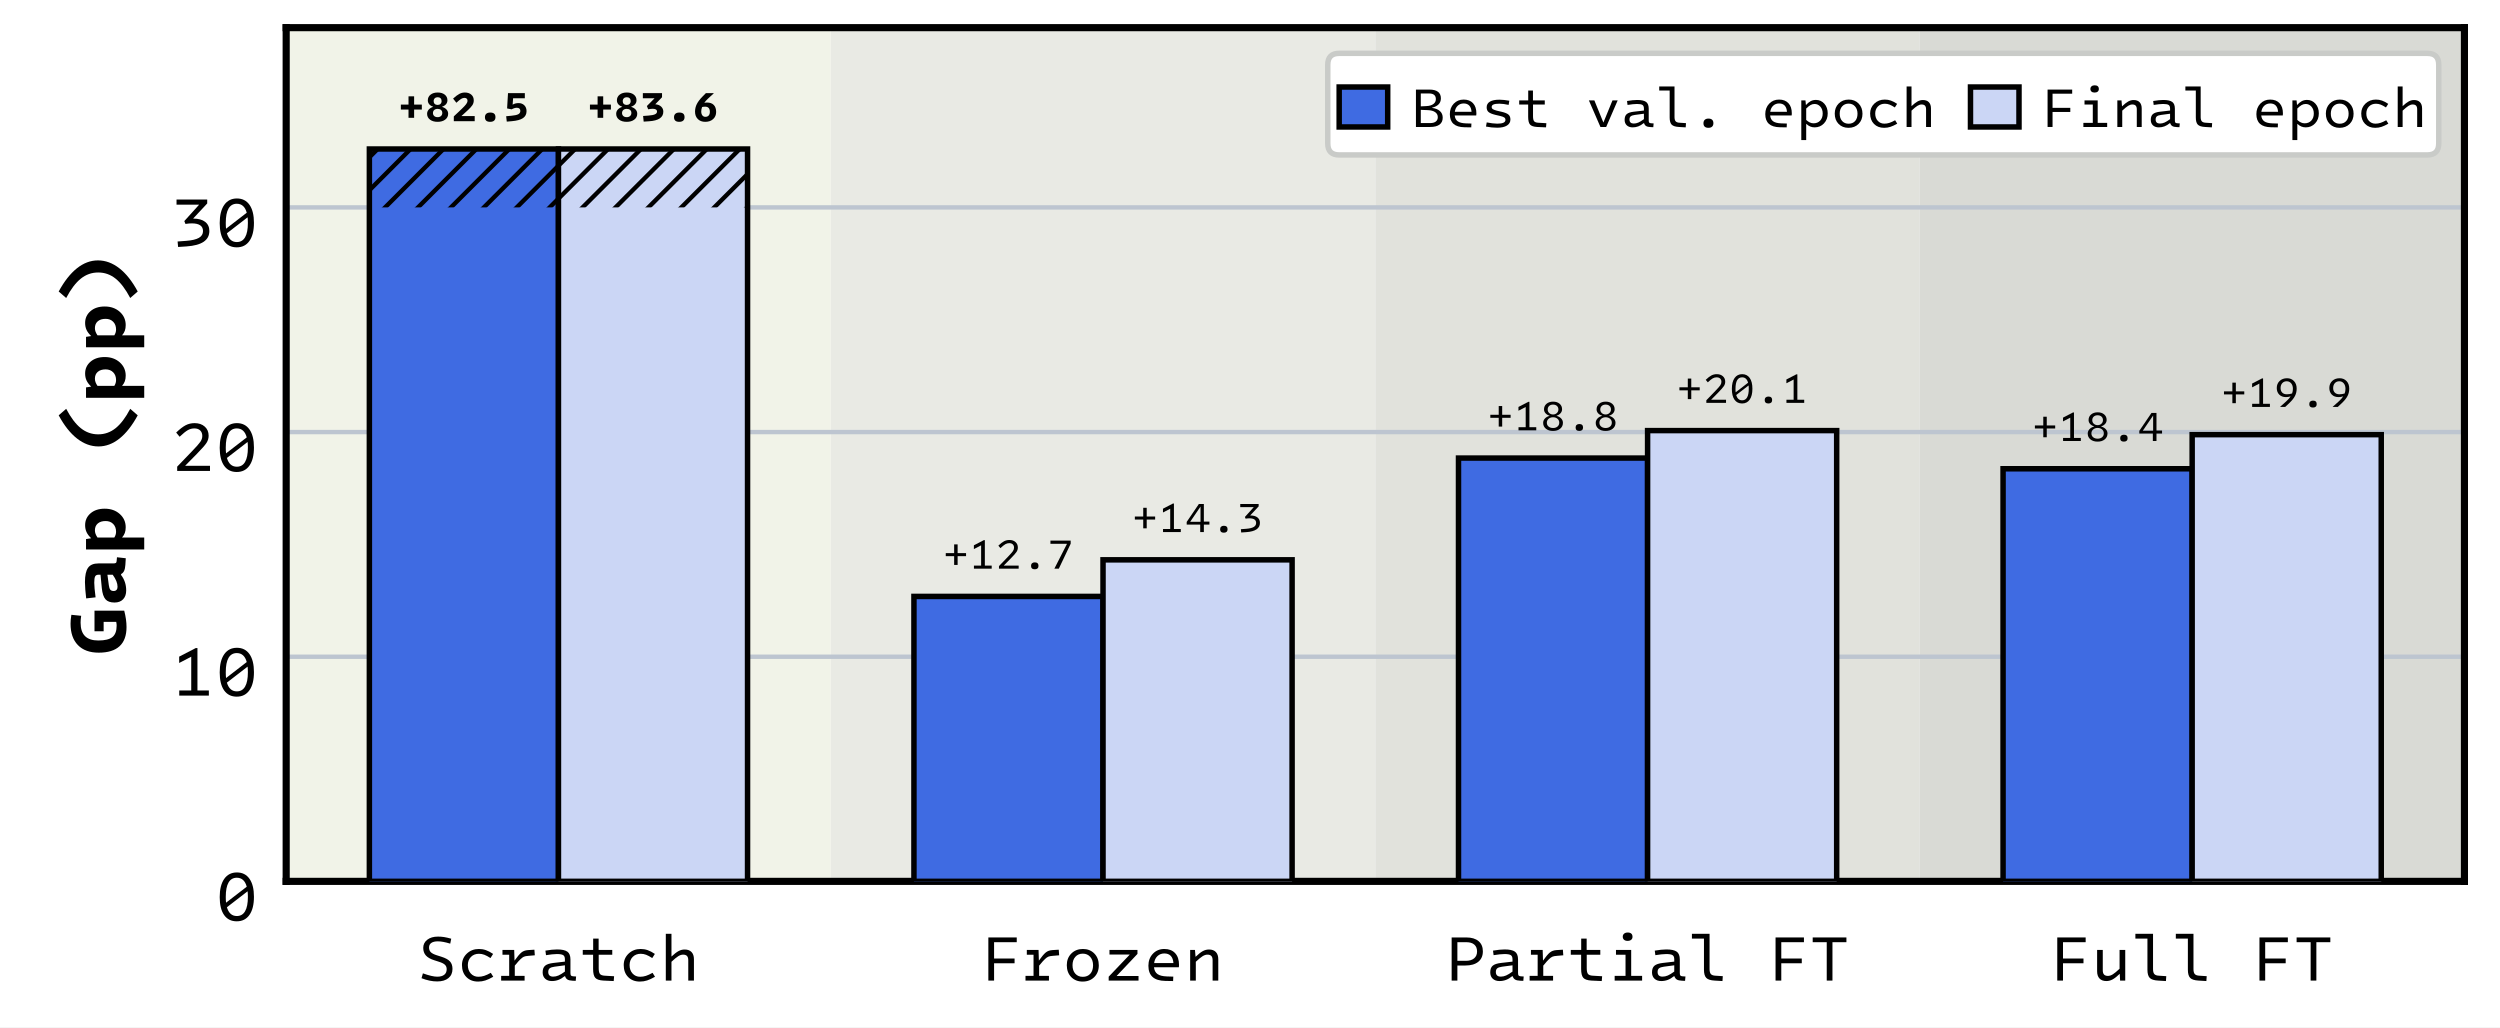
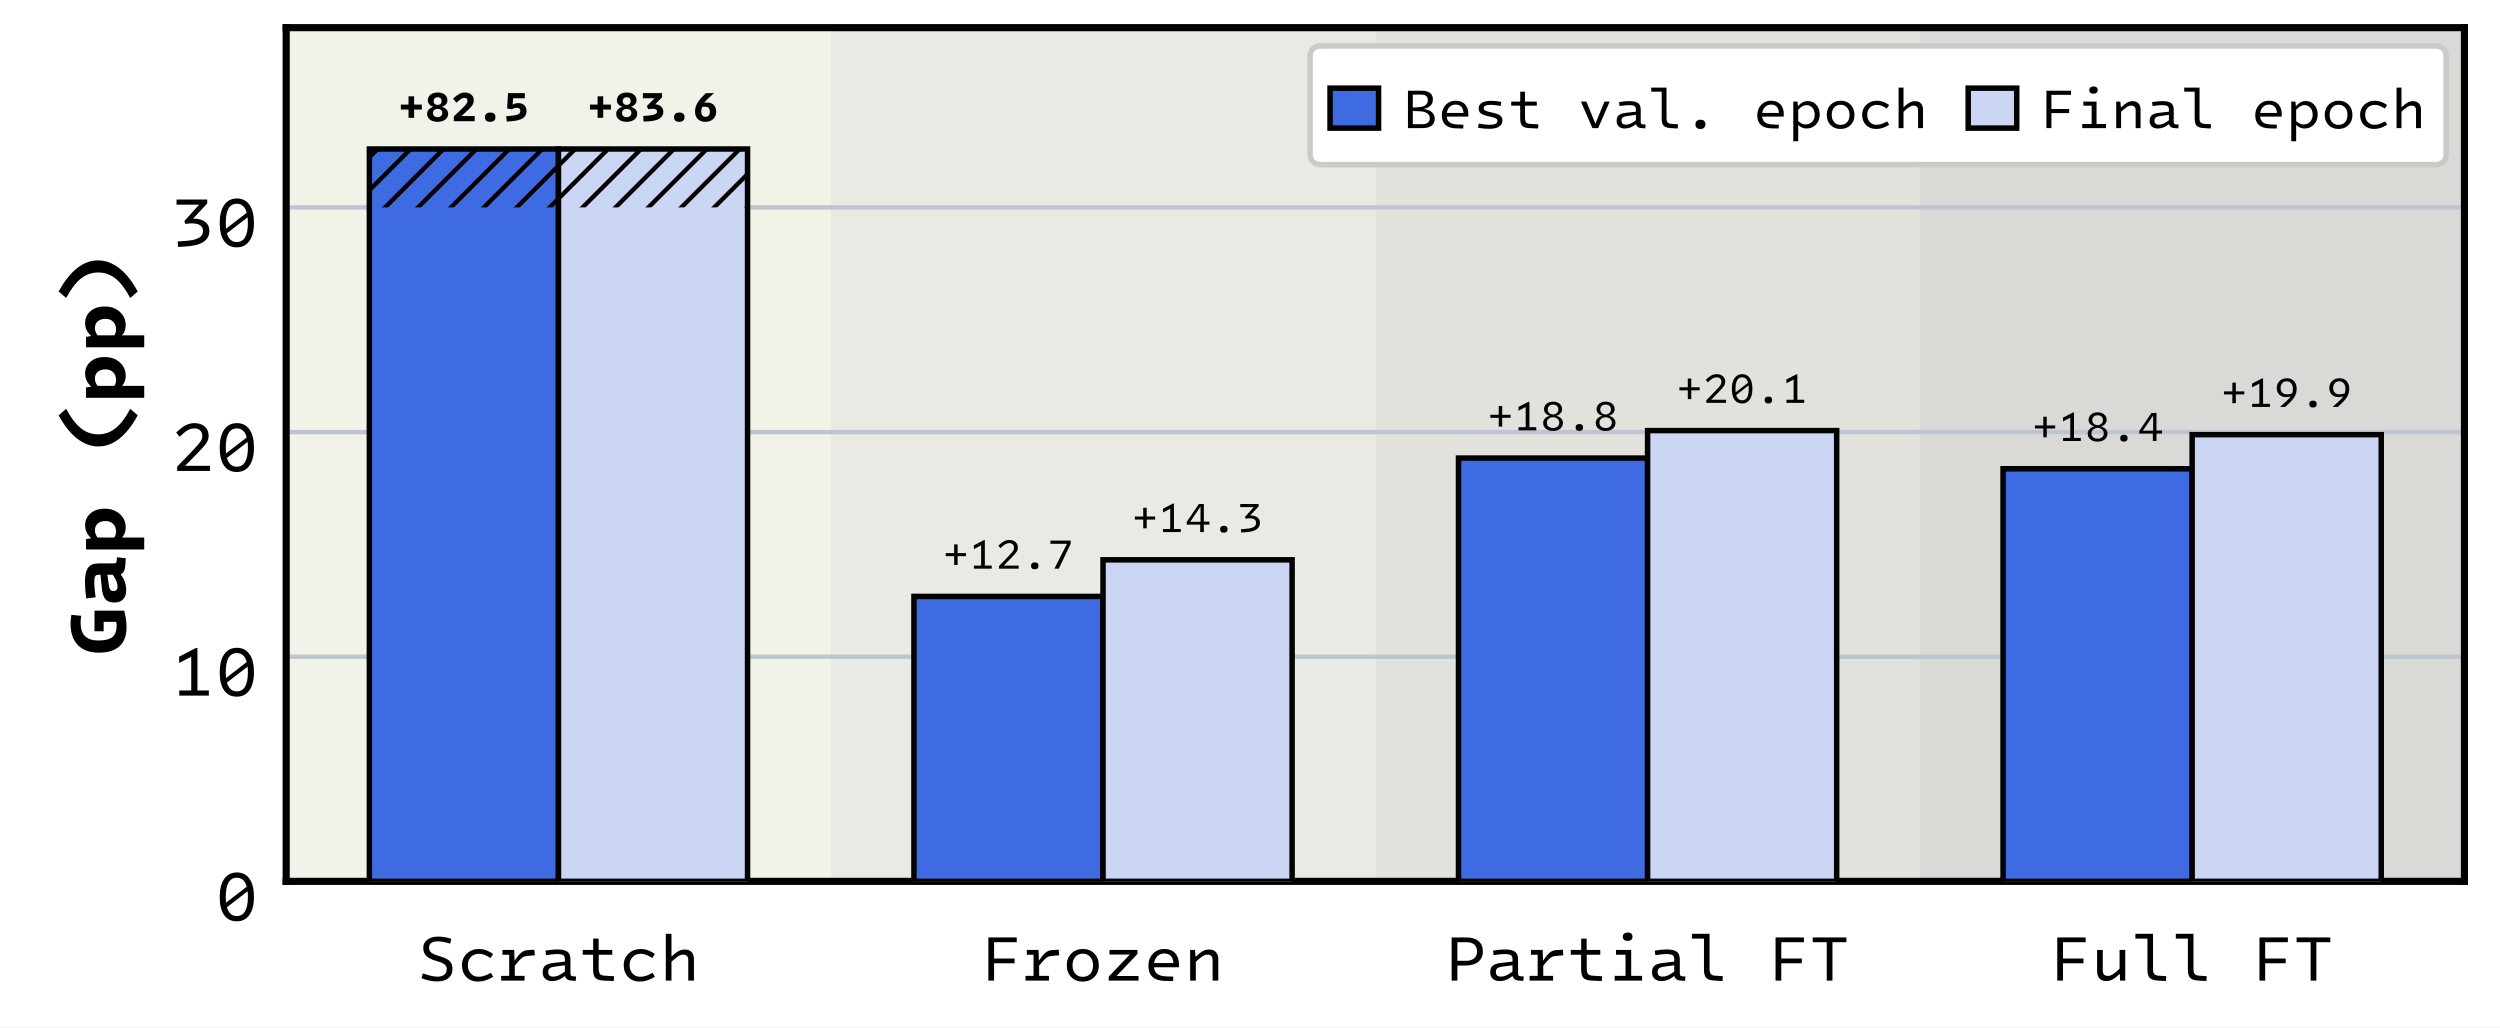
<svg xmlns="http://www.w3.org/2000/svg" xmlns:xlink="http://www.w3.org/1999/xlink" width="227.772pt" height="93.6pt" viewBox="0 0 227.772 93.6" version="1.1">
  <defs>
    <style type="text/css">*{stroke-linejoin: round; stroke-linecap: butt}</style>
  </defs>
  <g id="figure_1">
    <g id="patch_1">
      <path d="M 0 93.6  L 227.772 93.6  L 227.772 0  L 0 0  z " style="fill: #ffffff" />
    </g>
    <g id="axes_1">
      <g id="patch_2">
        <path d="M 26.073 80.3  L 224.532 80.3  L 224.532 2.52  L 26.073 2.52  z " style="fill: #ffffff" />
      </g>
      <g id="patch_3">
-         <path d="M 26.073 80.3  L 75.688 80.3  L 75.688 2.52  L 26.073 2.52  z " clip-path="url(#p4867449633)" style="fill: #f1f3e8" />
+         <path d="M 26.073 80.3  L 75.688 80.3  L 75.688 2.52  L 26.073 2.52  z " clip-path="url(#p1020c3cbfd)" style="fill: #f1f3e8" />
      </g>
      <g id="patch_4">
-         <path d="M 75.688 80.3  L 125.302 80.3  L 125.302 2.52  L 75.688 2.52  z " clip-path="url(#p4867449633)" style="fill: #e9eae4" />
+         <path d="M 75.688 80.3  L 125.302 80.3  L 125.302 2.52  L 75.688 2.52  z " clip-path="url(#p1020c3cbfd)" style="fill: #e9eae4" />
      </g>
      <g id="patch_5">
-         <path d="M 125.302 80.3  L 174.917 80.3  L 174.917 2.52  L 125.302 2.52  z " clip-path="url(#p4867449633)" style="fill: #e1e2dc" />
+         <path d="M 125.302 80.3  L 174.917 80.3  L 174.917 2.52  L 125.302 2.52  z " clip-path="url(#p1020c3cbfd)" style="fill: #e1e2dc" />
      </g>
      <g id="patch_6">
-         <path d="M 174.917 80.3  L 224.532 80.3  L 224.532 2.52  L 174.917 2.52  z " clip-path="url(#p4867449633)" style="fill: #d9dad5" />
+         <path d="M 174.917 80.3  L 224.532 80.3  L 224.532 2.52  L 174.917 2.52  z " clip-path="url(#p1020c3cbfd)" style="fill: #d9dad5" />
      </g>
      <g id="matplotlib.axis_1">
        <g id="xtick_1">
          <g id="line2d_1" />
          <g id="text_1">
            <g transform="translate(37.9849 89.34) scale(0.06 -0.06)">
              <defs>
                <path id="IntoneMonoNFM-36" d="M 1971 378  Q 2419 378 2656 566  Q 2893 755 2893 1107  Q 2893 1376 2720 1539  Q 2547 1702 2157 1824  L 1702 1971  Q 1139 2144 876 2435  Q 614 2726 614 3181  Q 614 3661 1004 3968  Q 1395 4275 2048 4275  Q 2355 4275 2640 4230  Q 2925 4186 3334 4070  L 3238 3590  Q 2854 3706 2563 3760  Q 2272 3814 2035 3814  Q 1619 3814 1398 3660  Q 1178 3507 1178 3219  Q 1178 2931 1347 2761  Q 1517 2592 1920 2464  L 2381 2317  Q 2970 2131 3213 1862  Q 3456 1594 3456 1133  Q 3456 563 3062 240  Q 2669 -83 1965 -83  Q 1606 -83 1235 -6  Q 864 70 448 230  L 582 704  Q 1024 544 1376 461  Q 1728 378 1971 378  z " transform="scale(0.015625)" />
                <path id="IntoneMonoNFM-46" d="M 2099 2605  Q 1619 2605 1318 2297  Q 1018 1990 1018 1504  Q 1018 1005 1306 688  Q 1594 371 2042 371  Q 2330 371 2608 460  Q 2886 550 3251 755  L 3488 371  Q 3053 122 2720 13  Q 2387 -96 2016 -96  Q 1312 -96 880 342  Q 448 781 448 1510  Q 448 2170 921 2621  Q 1395 3072 2093 3072  Q 2451 3072 2771 2960  Q 3091 2848 3475 2592  L 3219 2189  Q 2874 2413 2624 2509  Q 2374 2605 2099 2605  z " transform="scale(0.015625)" />
                <path id="IntoneMonoNFM-55" d="M 326 0  L 326 461  L 1107 461  L 1107 2515  L 454 2515  L 454 2976  L 1594 2976  L 1626 1939  Q 2029 2509 2285 2723  Q 2541 2938 2931 2963  L 3558 3002  L 3597 2458  L 2989 2406  Q 2682 2387 2534 2320  Q 2387 2253 2221 2093  Q 2125 2010 2000 1866  Q 1875 1722 1651 1453  L 1651 461  L 2605 461  L 2605 0  L 326 0  z " transform="scale(0.015625)" />
                <path id="IntoneMonoNFM-44" d="M 3130 2054  L 3130 749  Q 3130 557 3181 493  Q 3232 429 3392 416  L 3680 397  L 3642 -26  L 3341 -13  Q 3008 0 2841 102  Q 2675 205 2611 422  L 2554 422  Q 2259 179 1961 67  Q 1664 -45 1331 -45  Q 915 -45 672 182  Q 429 410 429 800  Q 429 1242 669 1446  Q 909 1651 1485 1715  L 2592 1843  L 2592 2067  Q 2592 2368 2425 2473  Q 2259 2579 1811 2579  Q 1626 2579 1341 2550  Q 1056 2522 755 2470  L 698 2912  Q 1018 2970 1315 2998  Q 1613 3027 1830 3027  Q 2534 3027 2832 2809  Q 3130 2592 3130 2054  z M 973 838  Q 973 614 1094 499  Q 1216 384 1453 384  Q 1715 384 1971 496  Q 2227 608 2592 877  L 2592 1485  L 1581 1350  Q 1254 1306 1113 1194  Q 973 1082 973 838  z " transform="scale(0.015625)" />
                <path id="IntoneMonoNFM-57" d="M 1402 1133  L 1402 2515  L 397 2515  L 397 2976  L 1408 2976  L 1408 4083  L 1939 4083  L 1939 2976  L 3264 2976  L 3264 2515  L 1946 2515  L 1946 1210  Q 1946 800 2067 646  Q 2189 493 2541 474  L 3443 422  L 3405 -45  L 2413 0  Q 1824 32 1613 269  Q 1402 506 1402 1133  z " transform="scale(0.015625)" />
                <path id="IntoneMonoNFM-4b" d="M 608 4544  L 1158 4544  L 1158 2336  Q 1562 2714 1846 2867  Q 2131 3021 2438 3021  Q 2874 3021 3107 2774  Q 3341 2528 3341 2074  L 3341 0  L 2790 0  L 2790 1978  Q 2790 2259 2668 2390  Q 2547 2522 2285 2522  Q 2061 2522 1814 2368  Q 1568 2214 1158 1830  L 1158 0  L 608 0  L 608 4544  z " transform="scale(0.015625)" />
              </defs>
              <use xlink:href="#IntoneMonoNFM-36" />
              <use xlink:href="#IntoneMonoNFM-46" transform="translate(61.40625 0)" />
              <use xlink:href="#IntoneMonoNFM-55" transform="translate(122.8125 0)" />
              <use xlink:href="#IntoneMonoNFM-44" transform="translate(184.2188 0)" />
              <use xlink:href="#IntoneMonoNFM-57" transform="translate(245.625 0)" />
              <use xlink:href="#IntoneMonoNFM-46" transform="translate(307.0312 0)" />
              <use xlink:href="#IntoneMonoNFM-4b" transform="translate(368.4375 0)" />
            </g>
          </g>
        </g>
        <g id="xtick_2">
          <g id="line2d_2" />
          <g id="text_2">
            <g transform="translate(89.44188 89.34) scale(0.06 -0.06)">
              <defs>
                <path id="IntoneMonoNFM-29" d="M 646 0  L 646 4192  L 3405 4192  L 3405 3731  L 1203 3731  L 1203 2144  L 3194 2144  L 3194 1683  L 1203 1683  L 1203 0  L 646 0  z " transform="scale(0.015625)" />
                <path id="IntoneMonoNFM-52" d="M 3520 1478  Q 3520 781 3081 342  Q 2643 -96 1952 -96  Q 1267 -96 838 345  Q 410 787 410 1498  Q 410 2189 851 2630  Q 1293 3072 1978 3072  Q 2656 3072 3088 2627  Q 3520 2182 3520 1478  z M 966 1491  Q 966 973 1238 669  Q 1510 365 1965 365  Q 2426 365 2694 665  Q 2963 966 2963 1485  Q 2963 1990 2688 2304  Q 2413 2618 1965 2618  Q 1517 2618 1241 2310  Q 966 2003 966 1491  z " transform="scale(0.015625)" />
                <path id="IntoneMonoNFM-5d" d="M 3450 0  L 550 0  L 550 378  L 2586 2515  L 2586 2534  L 627 2534  L 627 2976  L 3347 2976  L 3347 2592  L 1338 467  L 1338 448  L 3450 448  L 3450 0  z " transform="scale(0.015625)" />
                <path id="IntoneMonoNFM-48" d="M 2285 403  L 2899 384  L 2880 -45  L 2125 -32  Q 1299 -19 889 349  Q 480 717 480 1440  Q 480 2150 918 2611  Q 1357 3072 2029 3072  Q 2701 3072 3078 2665  Q 3456 2259 3456 1523  Q 3456 1453 3449 1395  Q 3443 1338 3437 1293  L 1024 1293  Q 1069 845 1366 633  Q 1664 422 2285 403  z M 2029 2637  Q 1638 2637 1366 2384  Q 1094 2131 1037 1702  L 2912 1702  Q 2880 2163 2656 2400  Q 2432 2637 2029 2637  z " transform="scale(0.015625)" />
                <path id="IntoneMonoNFM-51" d="M 608 2976  L 1075 2976  L 1133 2310  Q 1549 2707 1837 2864  Q 2125 3021 2438 3021  Q 2874 3021 3107 2774  Q 3341 2528 3341 2074  L 3341 0  L 2790 0  L 2790 1978  Q 2790 2259 2668 2390  Q 2547 2522 2285 2522  Q 2061 2522 1814 2368  Q 1568 2214 1158 1830  L 1158 0  L 608 0  L 608 2976  z " transform="scale(0.015625)" />
              </defs>
              <use xlink:href="#IntoneMonoNFM-29" />
              <use xlink:href="#IntoneMonoNFM-55" transform="translate(61.40625 0)" />
              <use xlink:href="#IntoneMonoNFM-52" transform="translate(122.8125 0)" />
              <use xlink:href="#IntoneMonoNFM-5d" transform="translate(184.2188 0)" />
              <use xlink:href="#IntoneMonoNFM-48" transform="translate(245.625 0)" />
              <use xlink:href="#IntoneMonoNFM-51" transform="translate(307.0312 0)" />
            </g>
          </g>
        </g>
        <g id="xtick_3">
          <g id="line2d_3" />
          <g id="text_3">
            <g transform="translate(131.6879 89.34) scale(0.06 -0.06)">
              <defs>
                <path id="IntoneMonoNFM-33" d="M 608 0  L 608 4192  L 2035 4192  Q 2797 4192 3219 3837  Q 3642 3482 3642 2842  Q 3642 2189 3197 1827  Q 2752 1466 1952 1466  L 1165 1466  L 1165 0  L 608 0  z M 3078 2829  Q 3078 3264 2809 3497  Q 2541 3731 2035 3731  L 1165 3731  L 1165 1920  L 1990 1920  Q 2502 1920 2790 2160  Q 3078 2400 3078 2829  z " transform="scale(0.015625)" />
                <path id="IntoneMonoNFM-4c" d="M 2464 4256  Q 2464 4070 2336 3964  Q 2208 3859 1984 3859  Q 1766 3859 1641 3968  Q 1517 4077 1517 4269  Q 1517 4448 1648 4560  Q 1779 4672 1997 4672  Q 2227 4672 2345 4566  Q 2464 4461 2464 4256  z M 730 0  L 730 461  L 1786 461  L 1786 2515  L 858 2515  L 858 2976  L 2336 2976  L 2336 461  L 3398 461  L 3398 0  L 730 0  z " transform="scale(0.015625)" />
                <path id="IntoneMonoNFM-4f" d="M 1549 1056  L 1549 4083  L 378 4083  L 378 4544  L 2093 4544  L 2093 1114  Q 2093 774 2224 630  Q 2355 486 2682 474  L 3379 429  L 3347 -45  L 2586 0  Q 1997 32 1773 262  Q 1549 493 1549 1056  z " transform="scale(0.015625)" />
                <path id="IntoneMonoNFM-3" transform="scale(0.015625)" />
                <path id="IntoneMonoNFM-37" d="M 1690 3731  L 326 3731  L 326 4192  L 3603 4192  L 3603 3731  L 2246 3731  L 2246 0  L 1690 0  L 1690 3731  z " transform="scale(0.015625)" />
              </defs>
              <use xlink:href="#IntoneMonoNFM-33" />
              <use xlink:href="#IntoneMonoNFM-44" transform="translate(61.40625 0)" />
              <use xlink:href="#IntoneMonoNFM-55" transform="translate(122.8125 0)" />
              <use xlink:href="#IntoneMonoNFM-57" transform="translate(184.2188 0)" />
              <use xlink:href="#IntoneMonoNFM-4c" transform="translate(245.625 0)" />
              <use xlink:href="#IntoneMonoNFM-44" transform="translate(307.0312 0)" />
              <use xlink:href="#IntoneMonoNFM-4f" transform="translate(368.4375 0)" />
              <use xlink:href="#IntoneMonoNFM-3" transform="translate(429.8438 0)" />
              <use xlink:href="#IntoneMonoNFM-29" transform="translate(491.25 0)" />
              <use xlink:href="#IntoneMonoNFM-37" transform="translate(552.6562 0)" />
            </g>
          </g>
        </g>
        <g id="xtick_4">
          <g id="line2d_4" />
          <g id="text_4">
            <g transform="translate(186.8293 89.34) scale(0.06 -0.06)">
              <defs>
                <path id="IntoneMonoNFM-58" d="M 3322 2976  L 3322 0  L 2822 0  L 2790 659  Q 2374 262 2086 108  Q 1798 -45 1491 -45  Q 1056 -45 822 201  Q 589 448 589 902  L 589 2976  L 1139 2976  L 1139 998  Q 1139 717 1264 585  Q 1389 454 1645 454  Q 1869 454 2115 608  Q 2362 762 2771 1152  L 2771 2976  L 3322 2976  z " transform="scale(0.015625)" />
              </defs>
              <use xlink:href="#IntoneMonoNFM-29" />
              <use xlink:href="#IntoneMonoNFM-58" transform="translate(61.40625 0)" />
              <use xlink:href="#IntoneMonoNFM-4f" transform="translate(122.8125 0)" />
              <use xlink:href="#IntoneMonoNFM-4f" transform="translate(184.2188 0)" />
              <use xlink:href="#IntoneMonoNFM-3" transform="translate(245.625 0)" />
              <use xlink:href="#IntoneMonoNFM-29" transform="translate(307.0312 0)" />
              <use xlink:href="#IntoneMonoNFM-37" transform="translate(368.4375 0)" />
            </g>
          </g>
        </g>
      </g>
      <g id="matplotlib.axis_2">
        <g id="ytick_1">
          <g id="line2d_5">
-             <path d="M 26.073 80.3  L 224.532 80.3  " clip-path="url(#p4867449633)" style="fill: none; stroke: #bdc5d0; stroke-width: 0.4; stroke-linecap: square" />
+             <path d="M 26.073 80.3  L 224.532 80.3  " clip-path="url(#p1020c3cbfd)" style="fill: none; stroke: #bdc5d0; stroke-width: 0.4; stroke-linecap: square" />
          </g>
          <g id="line2d_6" />
          <g id="text_5">
            <g transform="translate(19.58141 83.8425) scale(0.065 -0.065)">
              <defs>
                <path id="IntoneMonoNFM-13" d="M 1971 4288  Q 2701 4288 3101 3718  Q 3501 3149 3501 2106  Q 3501 1056 3097 480  Q 2694 -96 1958 -96  Q 1222 -96 825 467  Q 429 1030 429 2080  Q 429 3130 835 3709  Q 1242 4288 1971 4288  z M 1965 3814  Q 1472 3814 1222 3385  Q 973 2957 973 2093  Q 973 1933 979 1808  Q 986 1683 998 1574  L 2854 3008  Q 2746 3411 2522 3612  Q 2298 3814 1965 3814  z M 1965 378  Q 2458 378 2707 810  Q 2957 1242 2957 2093  Q 2957 2246 2950 2371  Q 2944 2496 2931 2598  L 1075 1165  Q 1190 774 1411 576  Q 1632 378 1965 378  z " transform="scale(0.015625)" />
              </defs>
              <use xlink:href="#IntoneMonoNFM-13" />
            </g>
          </g>
        </g>
        <g id="ytick_2">
          <g id="line2d_7">
-             <path d="M 26.073 59.832  L 224.532 59.832  " clip-path="url(#p4867449633)" style="fill: none; stroke: #bdc5d0; stroke-width: 0.4; stroke-linecap: square" />
+             <path d="M 26.073 59.832  L 224.532 59.832  " clip-path="url(#p1020c3cbfd)" style="fill: none; stroke: #bdc5d0; stroke-width: 0.4; stroke-linecap: square" />
          </g>
          <g id="line2d_8" />
          <g id="text_6">
            <g transform="translate(15.59 63.37408) scale(0.065 -0.065)">
              <defs>
                <path id="IntoneMonoNFM-14" d="M 3386 0  L 730 0  L 730 461  L 1805 461  L 1805 3488  L 723 2925  L 723 3494  L 2208 4262  L 2362 4262  L 2362 461  L 3386 461  L 3386 0  z " transform="scale(0.015625)" />
              </defs>
              <use xlink:href="#IntoneMonoNFM-14" />
              <use xlink:href="#IntoneMonoNFM-13" transform="translate(61.40625 0)" />
            </g>
          </g>
        </g>
        <g id="ytick_3">
          <g id="line2d_9">
-             <path d="M 26.073 39.363  L 224.532 39.363  " clip-path="url(#p4867449633)" style="fill: none; stroke: #bdc5d0; stroke-width: 0.4; stroke-linecap: square" />
+             <path d="M 26.073 39.363  L 224.532 39.363  " clip-path="url(#p1020c3cbfd)" style="fill: none; stroke: #bdc5d0; stroke-width: 0.4; stroke-linecap: square" />
          </g>
          <g id="line2d_10" />
          <g id="text_7">
            <g transform="translate(15.59 42.90566) scale(0.065 -0.065)">
              <defs>
                <path id="IntoneMonoNFM-15" d="M 3488 0  L 544 0  L 544 384  L 1894 1786  Q 2451 2362 2624 2614  Q 2797 2867 2797 3136  Q 2797 3450 2608 3632  Q 2419 3814 2080 3814  Q 1773 3814 1501 3660  Q 1229 3507 762 3066  L 454 3443  Q 941 3910 1305 4099  Q 1670 4288 2106 4288  Q 2669 4288 3017 3977  Q 3366 3667 3366 3155  Q 3366 2810 3171 2509  Q 2976 2208 2310 1530  L 1274 480  L 1274 461  L 3488 461  L 3488 0  z " transform="scale(0.015625)" />
              </defs>
              <use xlink:href="#IntoneMonoNFM-15" />
              <use xlink:href="#IntoneMonoNFM-13" transform="translate(61.40625 0)" />
            </g>
          </g>
        </g>
        <g id="ytick_4">
          <g id="line2d_11">
-             <path d="M 26.073 18.895  L 224.532 18.895  " clip-path="url(#p4867449633)" style="fill: none; stroke: #bdc5d0; stroke-width: 0.4; stroke-linecap: square" />
+             <path d="M 26.073 18.895  L 224.532 18.895  " clip-path="url(#p1020c3cbfd)" style="fill: none; stroke: #bdc5d0; stroke-width: 0.4; stroke-linecap: square" />
          </g>
          <g id="line2d_12" />
          <g id="text_8">
            <g transform="translate(15.59 22.43724) scale(0.065 -0.065)">
              <defs>
                <path id="IntoneMonoNFM-16" d="M 2496 3731  L 486 3731  L 486 4192  L 3238 4192  L 3238 3840  L 1984 2496  L 1984 2483  Q 2682 2483 3056 2188  Q 3430 1894 3430 1370  Q 3430 749 2918 403  Q 2406 58 1389 -13  L 627 -64  L 582 429  L 1350 486  Q 2125 544 2493 755  Q 2861 966 2861 1363  Q 2861 1709 2608 1881  Q 2355 2054 1850 2054  Q 1722 2054 1587 2041  Q 1453 2029 1286 2003  L 1184 2259  L 2496 3712  L 2496 3731  z " transform="scale(0.015625)" />
              </defs>
              <use xlink:href="#IntoneMonoNFM-16" />
              <use xlink:href="#IntoneMonoNFM-13" transform="translate(61.40625 0)" />
            </g>
          </g>
        </g>
        <g id="text_9">
          <g transform="translate(11.415 59.83187) rotate(-90) scale(0.075 -0.075)">
            <defs>
              <path id="IntoneMonoNFM-Bold-2a" d="M 3258 4192  L 3181 3430  Q 3002 3456 2883 3465  Q 2765 3475 2643 3475  Q 1946 3475 1603 3132  Q 1261 2790 1261 2099  Q 1261 1331 1526 1001  Q 1792 672 2413 672  Q 2470 672 2537 678  Q 2605 685 2707 704  L 2707 1683  L 1978 1683  L 1978 2394  L 3578 2394  L 3578 83  Q 3238 -6 2918 -51  Q 2598 -96 2304 -96  Q 1312 -96 813 448  Q 314 992 314 2067  Q 314 3110 902 3683  Q 1491 4256 2566 4256  Q 2726 4256 2867 4243  Q 3008 4230 3258 4192  z " transform="scale(0.015625)" />
              <path id="IntoneMonoNFM-Bold-44" d="M 3322 2093  L 3322 954  Q 3322 787 3360 732  Q 3398 678 3514 672  L 3802 646  L 3725 -38  L 3206 -6  Q 2912 13 2742 93  Q 2573 173 2496 326  L 2419 326  Q 2176 134 1872 32  Q 1568 -70 1222 -70  Q 787 -70 534 170  Q 282 410 282 838  Q 282 1318 534 1539  Q 787 1760 1389 1824  L 2445 1926  L 2445 2074  Q 2445 2278 2310 2345  Q 2176 2413 1824 2413  Q 1658 2413 1363 2387  Q 1069 2362 685 2310  L 602 3040  Q 973 3085 1299 3110  Q 1626 3136 1869 3136  Q 2643 3136 2982 2896  Q 3322 2656 3322 2093  z M 1178 902  Q 1178 762 1264 682  Q 1350 602 1504 602  Q 1715 602 1945 694  Q 2176 787 2445 979  L 2445 1389  L 1632 1280  Q 1382 1248 1280 1165  Q 1178 1082 1178 902  z " transform="scale(0.015625)" />
              <path id="IntoneMonoNFM-Bold-53" d="M 1408 -1472  L 480 -1472  L 480 3053  L 1286 3053  L 1350 2650  Q 1581 2899 1824 3011  Q 2067 3123 2368 3123  Q 2925 3123 3286 2704  Q 3648 2285 3648 1600  Q 3648 890 3235 429  Q 2822 -32 2202 -32  Q 1952 -32 1766 35  Q 1581 102 1408 250  L 1408 -1472  z M 2688 1530  Q 2688 1920 2496 2141  Q 2304 2362 1965 2362  Q 1824 2362 1693 2314  Q 1562 2266 1408 2163  L 1408 851  Q 1523 781 1632 749  Q 1741 717 1856 717  Q 2234 717 2461 941  Q 2688 1165 2688 1530  z " transform="scale(0.015625)" />
              <path id="IntoneMonoNFM-Bold-3" transform="scale(0.015625)" />
              <path id="IntoneMonoNFM-Bold-b" d="M 627 2086  Q 627 2963 1241 3750  Q 1856 4538 3046 5178  L 3552 4595  Q 2528 4058 2048 3459  Q 1568 2861 1568 2106  Q 1568 1350 2048 752  Q 2528 154 3552 -384  L 3046 -966  Q 1856 -320 1241 451  Q 627 1222 627 2086  z " transform="scale(0.015625)" />
              <path id="IntoneMonoNFM-Bold-c" d="M 3302 2125  Q 3302 1248 2688 461  Q 2074 -326 883 -966  L 378 -384  Q 1402 154 1882 752  Q 2362 1350 2362 2106  Q 2362 2861 1882 3459  Q 1402 4058 378 4595  L 883 5178  Q 2074 4531 2688 3760  Q 3302 2989 3302 2125  z " transform="scale(0.015625)" />
            </defs>
            <use xlink:href="#IntoneMonoNFM-Bold-2a" />
            <use xlink:href="#IntoneMonoNFM-Bold-44" transform="translate(61.40625 0)" />
            <use xlink:href="#IntoneMonoNFM-Bold-53" transform="translate(122.8125 0)" />
            <use xlink:href="#IntoneMonoNFM-Bold-3" transform="translate(184.2188 0)" />
            <use xlink:href="#IntoneMonoNFM-Bold-b" transform="translate(245.625 0)" />
            <use xlink:href="#IntoneMonoNFM-Bold-53" transform="translate(307.0312 0)" />
            <use xlink:href="#IntoneMonoNFM-Bold-53" transform="translate(368.4375 0)" />
            <use xlink:href="#IntoneMonoNFM-Bold-c" transform="translate(429.8438 0)" />
          </g>
        </g>
      </g>
      <g id="patch_7">
        <path d="M 26.073 80.3  L 26.073 2.52  " style="fill: none; stroke: #000000; stroke-width: 0.65; stroke-linejoin: miter; stroke-linecap: square" />
      </g>
      <g id="patch_8">
        <path d="M 224.532 80.3  L 224.532 2.52  " style="fill: none; stroke: #000000; stroke-width: 0.65; stroke-linejoin: miter; stroke-linecap: square" />
      </g>
      <g id="patch_9">
        <path d="M 26.073 80.3  L 224.532 80.3  " style="fill: none; stroke: #000000; stroke-width: 0.65; stroke-linejoin: miter; stroke-linecap: square" />
      </g>
      <g id="patch_10">
        <path d="M 26.073 2.52  L 224.532 2.52  " style="fill: none; stroke: #000000; stroke-width: 0.65; stroke-linejoin: miter; stroke-linecap: square" />
      </g>
      <g id="patch_11">
-         <path d="M 33.653 80.3  L 50.88 80.3  L 50.88 13.573  L 33.653 13.573  z " clip-path="url(#p4867449633)" style="fill: #3f6be2; stroke: #000000; stroke-width: 0.5; stroke-linejoin: miter" />
+         <path d="M 33.653 80.3  L 50.88 80.3  L 50.88 13.573  L 33.653 13.573  z " clip-path="url(#p1020c3cbfd)" style="fill: #3f6be2; stroke: #000000; stroke-width: 0.5; stroke-linejoin: miter" />
      </g>
      <g id="patch_12">
-         <path d="M 83.268 80.3  L 100.495 80.3  L 100.495 54.341  L 83.268 54.341  z " clip-path="url(#p4867449633)" style="fill: #3f6be2; stroke: #000000; stroke-width: 0.5; stroke-linejoin: miter" />
+         <path d="M 83.268 80.3  L 100.495 80.3  L 100.495 54.341  L 83.268 54.341  z " clip-path="url(#p1020c3cbfd)" style="fill: #3f6be2; stroke: #000000; stroke-width: 0.5; stroke-linejoin: miter" />
      </g>
      <g id="patch_13">
-         <path d="M 132.882 80.3  L 150.11 80.3  L 150.11 41.736  L 132.882 41.736  z " clip-path="url(#p4867449633)" style="fill: #3f6be2; stroke: #000000; stroke-width: 0.5; stroke-linejoin: miter" />
+         <path d="M 132.882 80.3  L 150.11 80.3  L 150.11 41.736  L 132.882 41.736  z " clip-path="url(#p1020c3cbfd)" style="fill: #3f6be2; stroke: #000000; stroke-width: 0.5; stroke-linejoin: miter" />
      </g>
      <g id="patch_14">
-         <path d="M 182.497 80.3  L 199.725 80.3  L 199.725 42.709  L 182.497 42.709  z " clip-path="url(#p4867449633)" style="fill: #3f6be2; stroke: #000000; stroke-width: 0.5; stroke-linejoin: miter" />
+         <path d="M 182.497 80.3  L 199.725 80.3  L 199.725 42.709  L 182.497 42.709  z " clip-path="url(#p1020c3cbfd)" style="fill: #3f6be2; stroke: #000000; stroke-width: 0.5; stroke-linejoin: miter" />
      </g>
      <g id="patch_15">
-         <path d="M 50.88 80.3  L 68.108 80.3  L 68.108 13.573  L 50.88 13.573  z " clip-path="url(#p4867449633)" style="fill: #cbd6f5; stroke: #000000; stroke-width: 0.5; stroke-linejoin: miter" />
+         <path d="M 50.88 80.3  L 68.108 80.3  L 68.108 13.573  L 50.88 13.573  z " clip-path="url(#p1020c3cbfd)" style="fill: #cbd6f5; stroke: #000000; stroke-width: 0.5; stroke-linejoin: miter" />
      </g>
      <g id="patch_16">
-         <path d="M 100.495 80.3  L 117.722 80.3  L 117.722 51.006  L 100.495 51.006  z " clip-path="url(#p4867449633)" style="fill: #cbd6f5; stroke: #000000; stroke-width: 0.5; stroke-linejoin: miter" />
+         <path d="M 100.495 80.3  L 117.722 80.3  L 117.722 51.006  L 100.495 51.006  z " clip-path="url(#p1020c3cbfd)" style="fill: #cbd6f5; stroke: #000000; stroke-width: 0.5; stroke-linejoin: miter" />
      </g>
      <g id="patch_17">
-         <path d="M 150.11 80.3  L 167.337 80.3  L 167.337 39.233  L 150.11 39.233  z " clip-path="url(#p4867449633)" style="fill: #cbd6f5; stroke: #000000; stroke-width: 0.5; stroke-linejoin: miter" />
+         <path d="M 150.11 80.3  L 167.337 80.3  L 167.337 39.233  L 150.11 39.233  z " clip-path="url(#p1020c3cbfd)" style="fill: #cbd6f5; stroke: #000000; stroke-width: 0.5; stroke-linejoin: miter" />
      </g>
      <g id="patch_18">
-         <path d="M 199.725 80.3  L 216.952 80.3  L 216.952 39.604  L 199.725 39.604  z " clip-path="url(#p4867449633)" style="fill: #cbd6f5; stroke: #000000; stroke-width: 0.5; stroke-linejoin: miter" />
+         <path d="M 199.725 80.3  L 216.952 80.3  L 216.952 39.604  L 199.725 39.604  z " clip-path="url(#p1020c3cbfd)" style="fill: #cbd6f5; stroke: #000000; stroke-width: 0.5; stroke-linejoin: miter" />
      </g>
      <g id="patch_19">
-         <path d="M 33.653 18.895  L 50.88 18.895  L 50.88 13.573  L 33.653 13.573  z " clip-path="url(#p4867449633)" style="fill: url(#hd022fb26d6)" />
+         <path d="M 33.653 18.895  L 50.88 18.895  L 50.88 13.573  L 33.653 13.573  z " clip-path="url(#p1020c3cbfd)" style="fill: url(#h2575d3e088)" />
      </g>
      <g id="patch_20">
-         <path d="M 50.88 18.895  L 68.108 18.895  L 68.108 13.573  L 50.88 13.573  z " clip-path="url(#p4867449633)" style="fill: url(#hd022fb26d6)" />
+         <path d="M 50.88 18.895  L 68.108 18.895  L 68.108 13.573  L 50.88 13.573  z " clip-path="url(#p1020c3cbfd)" style="fill: url(#h2575d3e088)" />
      </g>
      <g id="text_10">
        <g transform="translate(36.27942 11.04195) scale(0.039 -0.039)">
          <defs>
            <path id="IntoneMonoNFM-Bold-e" d="M 1542 1741  L 397 1741  L 397 2483  L 1542 2483  L 1542 3718  L 2381 3718  L 2381 2483  L 3533 2483  L 3533 1741  L 2381 1741  L 2381 506  L 1542 506  L 1542 1741  z " transform="scale(0.015625)" />
            <path id="IntoneMonoNFM-Bold-1b" d="M 3539 1114  Q 3539 570 3100 237  Q 2662 -96 1958 -96  Q 1261 -96 825 233  Q 390 563 390 1101  Q 390 1459 627 1731  Q 864 2003 1286 2138  L 1286 2170  Q 909 2291 704 2537  Q 499 2784 499 3117  Q 499 3648 908 3968  Q 1318 4288 1978 4288  Q 2630 4288 3030 3971  Q 3430 3654 3430 3130  Q 3430 2790 3222 2544  Q 3014 2298 2637 2170  L 2637 2138  Q 3059 2010 3299 1741  Q 3539 1472 3539 1114  z M 1370 2995  Q 1370 2733 1533 2582  Q 1696 2432 1965 2432  Q 2234 2432 2397 2589  Q 2560 2746 2560 3008  Q 2560 3277 2403 3430  Q 2246 3584 1971 3584  Q 1702 3584 1536 3424  Q 1370 3264 1370 2995  z M 1267 1222  Q 1267 941 1456 771  Q 1645 602 1965 602  Q 2278 602 2470 774  Q 2662 947 2662 1235  Q 2662 1517 2473 1680  Q 2285 1843 1965 1843  Q 1645 1843 1456 1673  Q 1267 1504 1267 1222  z " transform="scale(0.015625)" />
            <path id="IntoneMonoNFM-Bold-15" d="M 3578 0  L 454 0  L 454 717  L 1664 1862  Q 2125 2304 2313 2563  Q 2502 2822 2502 3066  Q 2502 3270 2380 3379  Q 2259 3488 2035 3488  Q 1798 3488 1548 3334  Q 1299 3181 838 2758  L 346 3379  Q 902 3885 1289 4086  Q 1677 4288 2099 4288  Q 2707 4288 3072 3968  Q 3437 3648 3437 3104  Q 3437 2714 3232 2397  Q 3027 2080 2502 1600  L 1619 794  L 1619 768  L 3578 768  L 3578 0  z " transform="scale(0.015625)" />
            <path id="IntoneMonoNFM-Bold-11" d="M 2752 602  Q 2752 262 2547 83  Q 2342 -96 1958 -96  Q 1568 -96 1373 77  Q 1178 250 1178 595  Q 1178 928 1382 1110  Q 1587 1293 1965 1293  Q 2368 1293 2560 1123  Q 2752 954 2752 602  z " transform="scale(0.015625)" />
            <path id="IntoneMonoNFM-Bold-18" d="M 2272 2707  Q 2803 2707 3136 2377  Q 3469 2048 3469 1504  Q 3469 819 2934 457  Q 2400 96 1254 0  L 512 -64  L 422 742  L 1184 813  Q 1926 877 2233 1040  Q 2541 1203 2541 1549  Q 2541 1766 2403 1888  Q 2266 2010 2016 2010  Q 1843 2010 1644 1949  Q 1446 1888 1242 1773  L 582 1901  L 563 1933  L 698 4192  L 3213 4192  L 3213 3424  L 1459 3424  L 1389 2470  Q 1581 2592 1801 2649  Q 2022 2707 2272 2707  z " transform="scale(0.015625)" />
          </defs>
          <use xlink:href="#IntoneMonoNFM-Bold-e" />
          <use xlink:href="#IntoneMonoNFM-Bold-1b" transform="translate(61.40625 0)" />
          <use xlink:href="#IntoneMonoNFM-Bold-15" transform="translate(122.8125 0)" />
          <use xlink:href="#IntoneMonoNFM-Bold-11" transform="translate(184.2188 0)" />
          <use xlink:href="#IntoneMonoNFM-Bold-18" transform="translate(245.625 0)" />
        </g>
      </g>
      <g id="text_11">
        <g transform="translate(85.89422 51.80984) scale(0.039 -0.039)">
          <defs>
            <path id="IntoneMonoNFM-e" d="M 1702 1869  L 448 1869  L 448 2323  L 1702 2323  L 1702 3629  L 2221 3629  L 2221 2323  L 3482 2323  L 3482 1869  L 2221 1869  L 2221 557  L 1702 557  L 1702 1869  z " transform="scale(0.015625)" />
            <path id="IntoneMonoNFM-11" d="M 2522 422  Q 2522 173 2378 38  Q 2234 -96 1965 -96  Q 1690 -96 1549 35  Q 1408 166 1408 416  Q 1408 666 1555 803  Q 1702 941 1965 941  Q 2240 941 2381 809  Q 2522 678 2522 422  z " transform="scale(0.015625)" />
            <path id="IntoneMonoNFM-1a" d="M 3405 3731  L 1632 0  L 973 0  L 973 13  L 2835 3674  L 2835 3712  L 378 3712  L 378 4192  L 3405 4192  L 3405 3731  z " transform="scale(0.015625)" />
          </defs>
          <use xlink:href="#IntoneMonoNFM-e" />
          <use xlink:href="#IntoneMonoNFM-14" transform="translate(61.40625 0)" />
          <use xlink:href="#IntoneMonoNFM-15" transform="translate(122.8125 0)" />
          <use xlink:href="#IntoneMonoNFM-11" transform="translate(184.2188 0)" />
          <use xlink:href="#IntoneMonoNFM-1a" transform="translate(245.625 0)" />
        </g>
      </g>
      <g id="text_12">
        <g transform="translate(135.509 39.20531) scale(0.039 -0.039)">
          <defs>
            <path id="IntoneMonoNFM-1b" d="M 3443 1120  Q 3443 576 3030 240  Q 2618 -96 1958 -96  Q 1306 -96 896 237  Q 486 570 486 1107  Q 486 1472 742 1757  Q 998 2042 1434 2157  L 1434 2189  Q 1056 2304 835 2557  Q 614 2810 614 3136  Q 614 3648 995 3968  Q 1376 4288 1978 4288  Q 2573 4288 2944 3974  Q 3315 3661 3315 3149  Q 3315 2822 3097 2566  Q 2880 2310 2502 2189  L 2502 2157  Q 2931 2042 3187 1763  Q 3443 1485 3443 1120  z M 1165 3110  Q 1165 2790 1395 2579  Q 1626 2368 1971 2368  Q 2304 2368 2534 2582  Q 2765 2797 2765 3123  Q 2765 3450 2544 3648  Q 2323 3846 1965 3846  Q 1606 3846 1385 3644  Q 1165 3443 1165 3110  z M 1037 1133  Q 1037 781 1296 563  Q 1555 346 1971 346  Q 2381 346 2637 566  Q 2893 787 2893 1146  Q 2893 1498 2630 1725  Q 2368 1952 1965 1952  Q 1568 1952 1302 1721  Q 1037 1491 1037 1133  z " transform="scale(0.015625)" />
          </defs>
          <use xlink:href="#IntoneMonoNFM-e" />
          <use xlink:href="#IntoneMonoNFM-14" transform="translate(61.40625 0)" />
          <use xlink:href="#IntoneMonoNFM-1b" transform="translate(122.8125 0)" />
          <use xlink:href="#IntoneMonoNFM-11" transform="translate(184.2188 0)" />
          <use xlink:href="#IntoneMonoNFM-1b" transform="translate(245.625 0)" />
        </g>
      </g>
      <g id="text_13">
        <g transform="translate(185.1238 40.1782) scale(0.039 -0.039)">
          <defs>
            <path id="IntoneMonoNFM-17" d="M 2362 1120  L 339 1120  L 339 1517  L 2157 4192  L 2906 4192  L 2906 1568  L 3738 1568  L 3738 1120  L 2906 1120  L 2906 0  L 2362 0  L 2362 1120  z M 2406 1530  L 2406 3808  L 877 1562  L 877 1530  L 2406 1530  z " transform="scale(0.015625)" />
          </defs>
          <use xlink:href="#IntoneMonoNFM-e" />
          <use xlink:href="#IntoneMonoNFM-14" transform="translate(61.40625 0)" />
          <use xlink:href="#IntoneMonoNFM-1b" transform="translate(122.8125 0)" />
          <use xlink:href="#IntoneMonoNFM-11" transform="translate(184.2188 0)" />
          <use xlink:href="#IntoneMonoNFM-17" transform="translate(245.625 0)" />
        </g>
      </g>
      <g id="text_14">
        <g transform="translate(53.50678 11.04195) scale(0.039 -0.039)">
          <defs>
            <path id="IntoneMonoNFM-Bold-16" d="M 2176 3424  L 448 3424  L 448 4192  L 3315 4192  L 3315 3578  L 2317 2547  L 2317 2528  Q 2867 2483 3187 2179  Q 3507 1875 3507 1427  Q 3507 774 2976 416  Q 2445 58 1370 -13  L 570 -64  L 486 781  L 1274 838  Q 1958 890 2262 1030  Q 2566 1171 2566 1440  Q 2566 1645 2403 1750  Q 2240 1856 1933 1856  Q 1792 1856 1619 1837  Q 1446 1818 1242 1779  L 1050 2266  L 2176 3405  L 2176 3424  z " transform="scale(0.015625)" />
            <path id="IntoneMonoNFM-Bold-19" d="M 2182 2790  Q 2842 2790 3194 2425  Q 3546 2061 3546 1382  Q 3546 723 3094 313  Q 2643 -96 1920 -96  Q 1216 -96 803 323  Q 390 742 390 1427  Q 390 2029 656 2560  Q 922 3091 1517 3693  L 2010 4192  L 3194 4192  L 3200 4179  L 2317 3360  Q 2157 3213 2022 3059  Q 1888 2906 1773 2746  Q 1875 2765 1977 2777  Q 2080 2790 2182 2790  z M 1446 2118  Q 1382 1952 1350 1785  Q 1318 1619 1318 1453  Q 1318 1088 1484 870  Q 1651 653 1933 653  Q 2253 653 2429 848  Q 2605 1043 2605 1395  Q 2605 1779 2429 1974  Q 2253 2170 1907 2170  Q 1773 2170 1661 2157  Q 1549 2144 1446 2118  z " transform="scale(0.015625)" />
          </defs>
          <use xlink:href="#IntoneMonoNFM-Bold-e" />
          <use xlink:href="#IntoneMonoNFM-Bold-1b" transform="translate(61.40625 0)" />
          <use xlink:href="#IntoneMonoNFM-Bold-16" transform="translate(122.8125 0)" />
          <use xlink:href="#IntoneMonoNFM-Bold-11" transform="translate(184.2188 0)" />
          <use xlink:href="#IntoneMonoNFM-Bold-19" transform="translate(245.625 0)" />
        </g>
      </g>
      <g id="text_15">
        <g transform="translate(103.1216 48.47543) scale(0.039 -0.039)">
          <use xlink:href="#IntoneMonoNFM-e" />
          <use xlink:href="#IntoneMonoNFM-14" transform="translate(61.40625 0)" />
          <use xlink:href="#IntoneMonoNFM-17" transform="translate(122.8125 0)" />
          <use xlink:href="#IntoneMonoNFM-11" transform="translate(184.2188 0)" />
          <use xlink:href="#IntoneMonoNFM-16" transform="translate(245.625 0)" />
        </g>
      </g>
      <g id="text_16">
        <g transform="translate(152.7364 36.70238) scale(0.039 -0.039)">
          <use xlink:href="#IntoneMonoNFM-e" />
          <use xlink:href="#IntoneMonoNFM-15" transform="translate(61.40625 0)" />
          <use xlink:href="#IntoneMonoNFM-13" transform="translate(122.8125 0)" />
          <use xlink:href="#IntoneMonoNFM-11" transform="translate(184.2188 0)" />
          <use xlink:href="#IntoneMonoNFM-14" transform="translate(245.625 0)" />
        </g>
      </g>
      <g id="text_17">
        <g transform="translate(202.3512 37.07318) scale(0.039 -0.039)">
          <defs>
            <path id="IntoneMonoNFM-1c" d="M 3456 2739  Q 3456 2138 3206 1642  Q 2957 1146 2368 589  L 1747 0  L 986 0  L 979 13  L 1875 813  Q 2106 1018 2272 1206  Q 2438 1395 2554 1581  Q 2368 1523 2201 1494  Q 2035 1466 1856 1466  Q 1229 1466 854 1837  Q 480 2208 480 2829  Q 480 3475 909 3881  Q 1338 4288 2016 4288  Q 2650 4288 3053 3862  Q 3456 3437 3456 2739  z M 2771 2010  Q 2835 2182 2864 2355  Q 2893 2528 2893 2714  Q 2893 3219 2633 3526  Q 2374 3834 1965 3834  Q 1555 3834 1302 3552  Q 1050 3270 1050 2816  Q 1050 2387 1299 2137  Q 1549 1888 1984 1888  Q 2182 1888 2377 1917  Q 2573 1946 2771 2010  z " transform="scale(0.015625)" />
          </defs>
          <use xlink:href="#IntoneMonoNFM-e" />
          <use xlink:href="#IntoneMonoNFM-14" transform="translate(61.40625 0)" />
          <use xlink:href="#IntoneMonoNFM-1c" transform="translate(122.8125 0)" />
          <use xlink:href="#IntoneMonoNFM-11" transform="translate(184.2188 0)" />
          <use xlink:href="#IntoneMonoNFM-1c" transform="translate(245.625 0)" />
        </g>
      </g>
      <g id="legend_1">
        <g id="patch_21">
-           <path d="M 122.011 14.116  L 221.152 14.116  Q 222.192 14.116 222.192 13.076  L 222.192 5.9  Q 222.192 4.86 221.152 4.86  L 122.011 4.86  Q 120.971 4.86 120.971 5.9  L 120.971 13.076  Q 120.971 14.116 122.011 14.116  z " style="fill: #ffffff; stroke: #c9cbc8; stroke-width: 0.5; stroke-linejoin: miter" />
+           <path d="M 120.399 15  L 221.828 15  Q 222.868 15 222.868 13.96  L 222.868 5.224  Q 222.868 4.184 221.828 4.184  L 120.399 4.184  Q 119.359 4.184 119.359 5.224  L 119.359 13.96  Q 119.359 15 120.399 15  z " style="fill: #ffffff; stroke: #c9cbc8; stroke-width: 0.5; stroke-linejoin: miter" />
        </g>
        <g id="patch_22">
-           <path d="M 122.011 11.568  L 126.431 11.568  L 126.431 7.928  L 122.011 7.928  z " style="fill: #3f6be2; stroke: #000000; stroke-width: 0.5; stroke-linejoin: miter" />
+           <path d="M 121.179 11.672  L 125.599 11.672  L 125.599 8.032  L 121.179 8.032  z " style="fill: #3f6be2; stroke: #000000; stroke-width: 0.5; stroke-linejoin: miter" />
        </g>
        <g id="text_18">
-           <g transform="translate(128.5108 11.568) scale(0.052 -0.052)">
+           <g transform="translate(127.7827 11.672) scale(0.052 -0.052)">
            <defs>
              <path id="IntoneMonoNFM-25" d="M 608 0  L 608 4192  L 2131 4192  Q 2758 4192 3081 3942  Q 3405 3693 3405 3213  Q 3405 2810 3158 2547  Q 2912 2285 2419 2163  L 2419 2138  Q 2995 2061 3302 1779  Q 3610 1498 3610 1043  Q 3610 531 3251 265  Q 2893 0 2195 0  L 608 0  z M 2842 3123  Q 2842 3437 2650 3597  Q 2458 3757 2080 3757  L 1152 3757  L 1152 2310  L 1792 2342  Q 2291 2368 2566 2576  Q 2842 2784 2842 3123  z M 3059 1101  Q 3059 1453 2764 1661  Q 2470 1869 1926 1888  L 1152 1920  L 1152 435  L 2189 435  Q 2611 435 2835 608  Q 3059 781 3059 1101  z " transform="scale(0.015625)" />
              <path id="IntoneMonoNFM-56" d="M 3341 832  Q 3341 403 2953 160  Q 2566 -83 1856 -83  Q 1542 -83 1238 -51  Q 934 -19 602 45  L 685 512  Q 998 448 1315 409  Q 1632 371 1862 371  Q 2330 371 2557 476  Q 2784 582 2784 794  Q 2784 966 2659 1059  Q 2534 1152 2214 1229  L 1658 1357  Q 1114 1491 896 1670  Q 678 1850 678 2208  Q 678 2624 1043 2841  Q 1408 3059 2112 3059  Q 2330 3059 2637 3027  Q 2944 2995 3219 2944  L 3142 2477  Q 2854 2541 2582 2576  Q 2310 2611 2106 2611  Q 1664 2611 1453 2524  Q 1242 2438 1242 2253  Q 1242 2086 1366 2000  Q 1491 1914 1805 1830  L 2355 1702  Q 2906 1574 3123 1388  Q 3341 1203 3341 832  z " transform="scale(0.015625)" />
              <path id="IntoneMonoNFM-59" d="M 1645 0  L 352 2976  L 966 2976  L 1978 493  L 2995 2976  L 3578 2976  L 2291 0  L 1645 0  z " transform="scale(0.015625)" />
              <path id="IntoneMonoNFM-53" d="M 1139 -1472  L 589 -1472  L 589 2976  L 1056 2976  L 1107 2458  Q 1389 2765 1648 2899  Q 1907 3034 2234 3034  Q 2797 3034 3174 2608  Q 3552 2182 3552 1523  Q 3552 845 3133 400  Q 2714 -45 2086 -45  Q 1818 -45 1590 51  Q 1363 147 1139 352  L 1139 -1472  z M 2989 1510  Q 2989 1978 2726 2278  Q 2464 2579 2074 2579  Q 1837 2579 1622 2457  Q 1408 2336 1139 2067  L 1139 787  Q 1350 595 1552 502  Q 1754 410 1958 410  Q 2426 410 2707 714  Q 2989 1018 2989 1510  z " transform="scale(0.015625)" />
            </defs>
            <use xlink:href="#IntoneMonoNFM-25" />
            <use xlink:href="#IntoneMonoNFM-48" transform="translate(61.40625 0)" />
            <use xlink:href="#IntoneMonoNFM-56" transform="translate(122.8125 0)" />
            <use xlink:href="#IntoneMonoNFM-57" transform="translate(184.2188 0)" />
            <use xlink:href="#IntoneMonoNFM-3" transform="translate(245.625 0)" />
            <use xlink:href="#IntoneMonoNFM-59" transform="translate(307.0312 0)" />
            <use xlink:href="#IntoneMonoNFM-44" transform="translate(368.4375 0)" />
            <use xlink:href="#IntoneMonoNFM-4f" transform="translate(429.8438 0)" />
            <use xlink:href="#IntoneMonoNFM-11" transform="translate(491.25 0)" />
            <use xlink:href="#IntoneMonoNFM-3" transform="translate(552.6562 0)" />
            <use xlink:href="#IntoneMonoNFM-48" transform="translate(614.0625 0)" />
            <use xlink:href="#IntoneMonoNFM-53" transform="translate(675.4688 0)" />
            <use xlink:href="#IntoneMonoNFM-52" transform="translate(736.875 0)" />
            <use xlink:href="#IntoneMonoNFM-46" transform="translate(798.2812 0)" />
            <use xlink:href="#IntoneMonoNFM-4b" transform="translate(859.6875 0)" />
          </g>
        </g>
        <g id="patch_23">
-           <path d="M 179.528 11.568  L 183.948 11.568  L 183.948 7.928  L 179.528 7.928  z " style="fill: #cbd6f5; stroke: #000000; stroke-width: 0.5; stroke-linejoin: miter" />
+           <path d="M 179.32 11.672  L 183.74 11.672  L 183.74 8.032  L 179.32 8.032  z " style="fill: #cbd6f5; stroke: #000000; stroke-width: 0.5; stroke-linejoin: miter" />
        </g>
        <g id="text_19">
-           <g transform="translate(186.0276 11.568) scale(0.052 -0.052)">
+           <g transform="translate(185.9236 11.672) scale(0.052 -0.052)">
            <use xlink:href="#IntoneMonoNFM-29" />
            <use xlink:href="#IntoneMonoNFM-4c" transform="translate(61.40625 0)" />
            <use xlink:href="#IntoneMonoNFM-51" transform="translate(122.8125 0)" />
            <use xlink:href="#IntoneMonoNFM-44" transform="translate(184.2188 0)" />
            <use xlink:href="#IntoneMonoNFM-4f" transform="translate(245.625 0)" />
            <use xlink:href="#IntoneMonoNFM-3" transform="translate(307.0312 0)" />
            <use xlink:href="#IntoneMonoNFM-48" transform="translate(368.4375 0)" />
            <use xlink:href="#IntoneMonoNFM-53" transform="translate(429.8438 0)" />
            <use xlink:href="#IntoneMonoNFM-52" transform="translate(491.25 0)" />
            <use xlink:href="#IntoneMonoNFM-46" transform="translate(552.6562 0)" />
            <use xlink:href="#IntoneMonoNFM-4b" transform="translate(614.0625 0)" />
          </g>
        </g>
      </g>
    </g>
  </g>
  <defs>
-     <clipPath id="p4867449633">
+     <clipPath id="p1020c3cbfd">
      <rect x="26.073" y="2.52" width="198.459" height="77.78" />
    </clipPath>
  </defs>
  <defs>
-     <pattern id="hd022fb26d6" patternUnits="userSpaceOnUse" x="0" y="0" width="72" height="72">
+     <pattern id="h2575d3e088" patternUnits="userSpaceOnUse" x="0" y="0" width="72" height="72">
      <rect x="0" y="0" width="73" height="73" fill="none" />
      <path d="M -36 36  L 36 -36  M -34.5 37.5  L 37.5 -34.5  M -33 39  L 39 -33  M -31.5 40.5  L 40.5 -31.5  M -30 42  L 42 -30  M -28.5 43.5  L 43.5 -28.5  M -27 45  L 45 -27  M -25.5 46.5  L 46.5 -25.5  M -24 48  L 48 -24  M -22.5 49.5  L 49.5 -22.5  M -21 51  L 51 -21  M -19.5 52.5  L 52.5 -19.5  M -18 54  L 54 -18  M -16.5 55.5  L 55.5 -16.5  M -15 57  L 57 -15  M -13.5 58.5  L 58.5 -13.5  M -12 60  L 60 -12  M -10.5 61.5  L 61.5 -10.5  M -9 63  L 63 -9  M -7.5 64.5  L 64.5 -7.5  M -6 66  L 66 -6  M -4.5 67.5  L 67.5 -4.5  M -3 69  L 69 -3  M -1.5 70.5  L 70.5 -1.5  M 0 72  L 72 0  M 1.5 73.5  L 73.5 1.5  M 3 75  L 75 3  M 4.5 76.5  L 76.5 4.5  M 6 78  L 78 6  M 7.5 79.5  L 79.5 7.5  M 9 81  L 81 9  M 10.5 82.5  L 82.5 10.5  M 12 84  L 84 12  M 13.5 85.5  L 85.5 13.5  M 15 87  L 87 15  M 16.5 88.5  L 88.5 16.5  M 18 90  L 90 18  M 19.5 91.5  L 91.5 19.5  M 21 93  L 93 21  M 22.5 94.5  L 94.5 22.5  M 24 96  L 96 24  M 25.5 97.5  L 97.5 25.5  M 27 99  L 99 27  M 28.5 100.5  L 100.5 28.5  M 30 102  L 102 30  M 31.5 103.5  L 103.5 31.5  M 33 105  L 105 33  M 34.5 106.5  L 106.5 34.5  M 36 108  L 108 36  " style="fill: #000000; stroke: #000000; stroke-width: 0.4; stroke-linecap: butt; stroke-linejoin: miter" />
    </pattern>
  </defs>
</svg>
